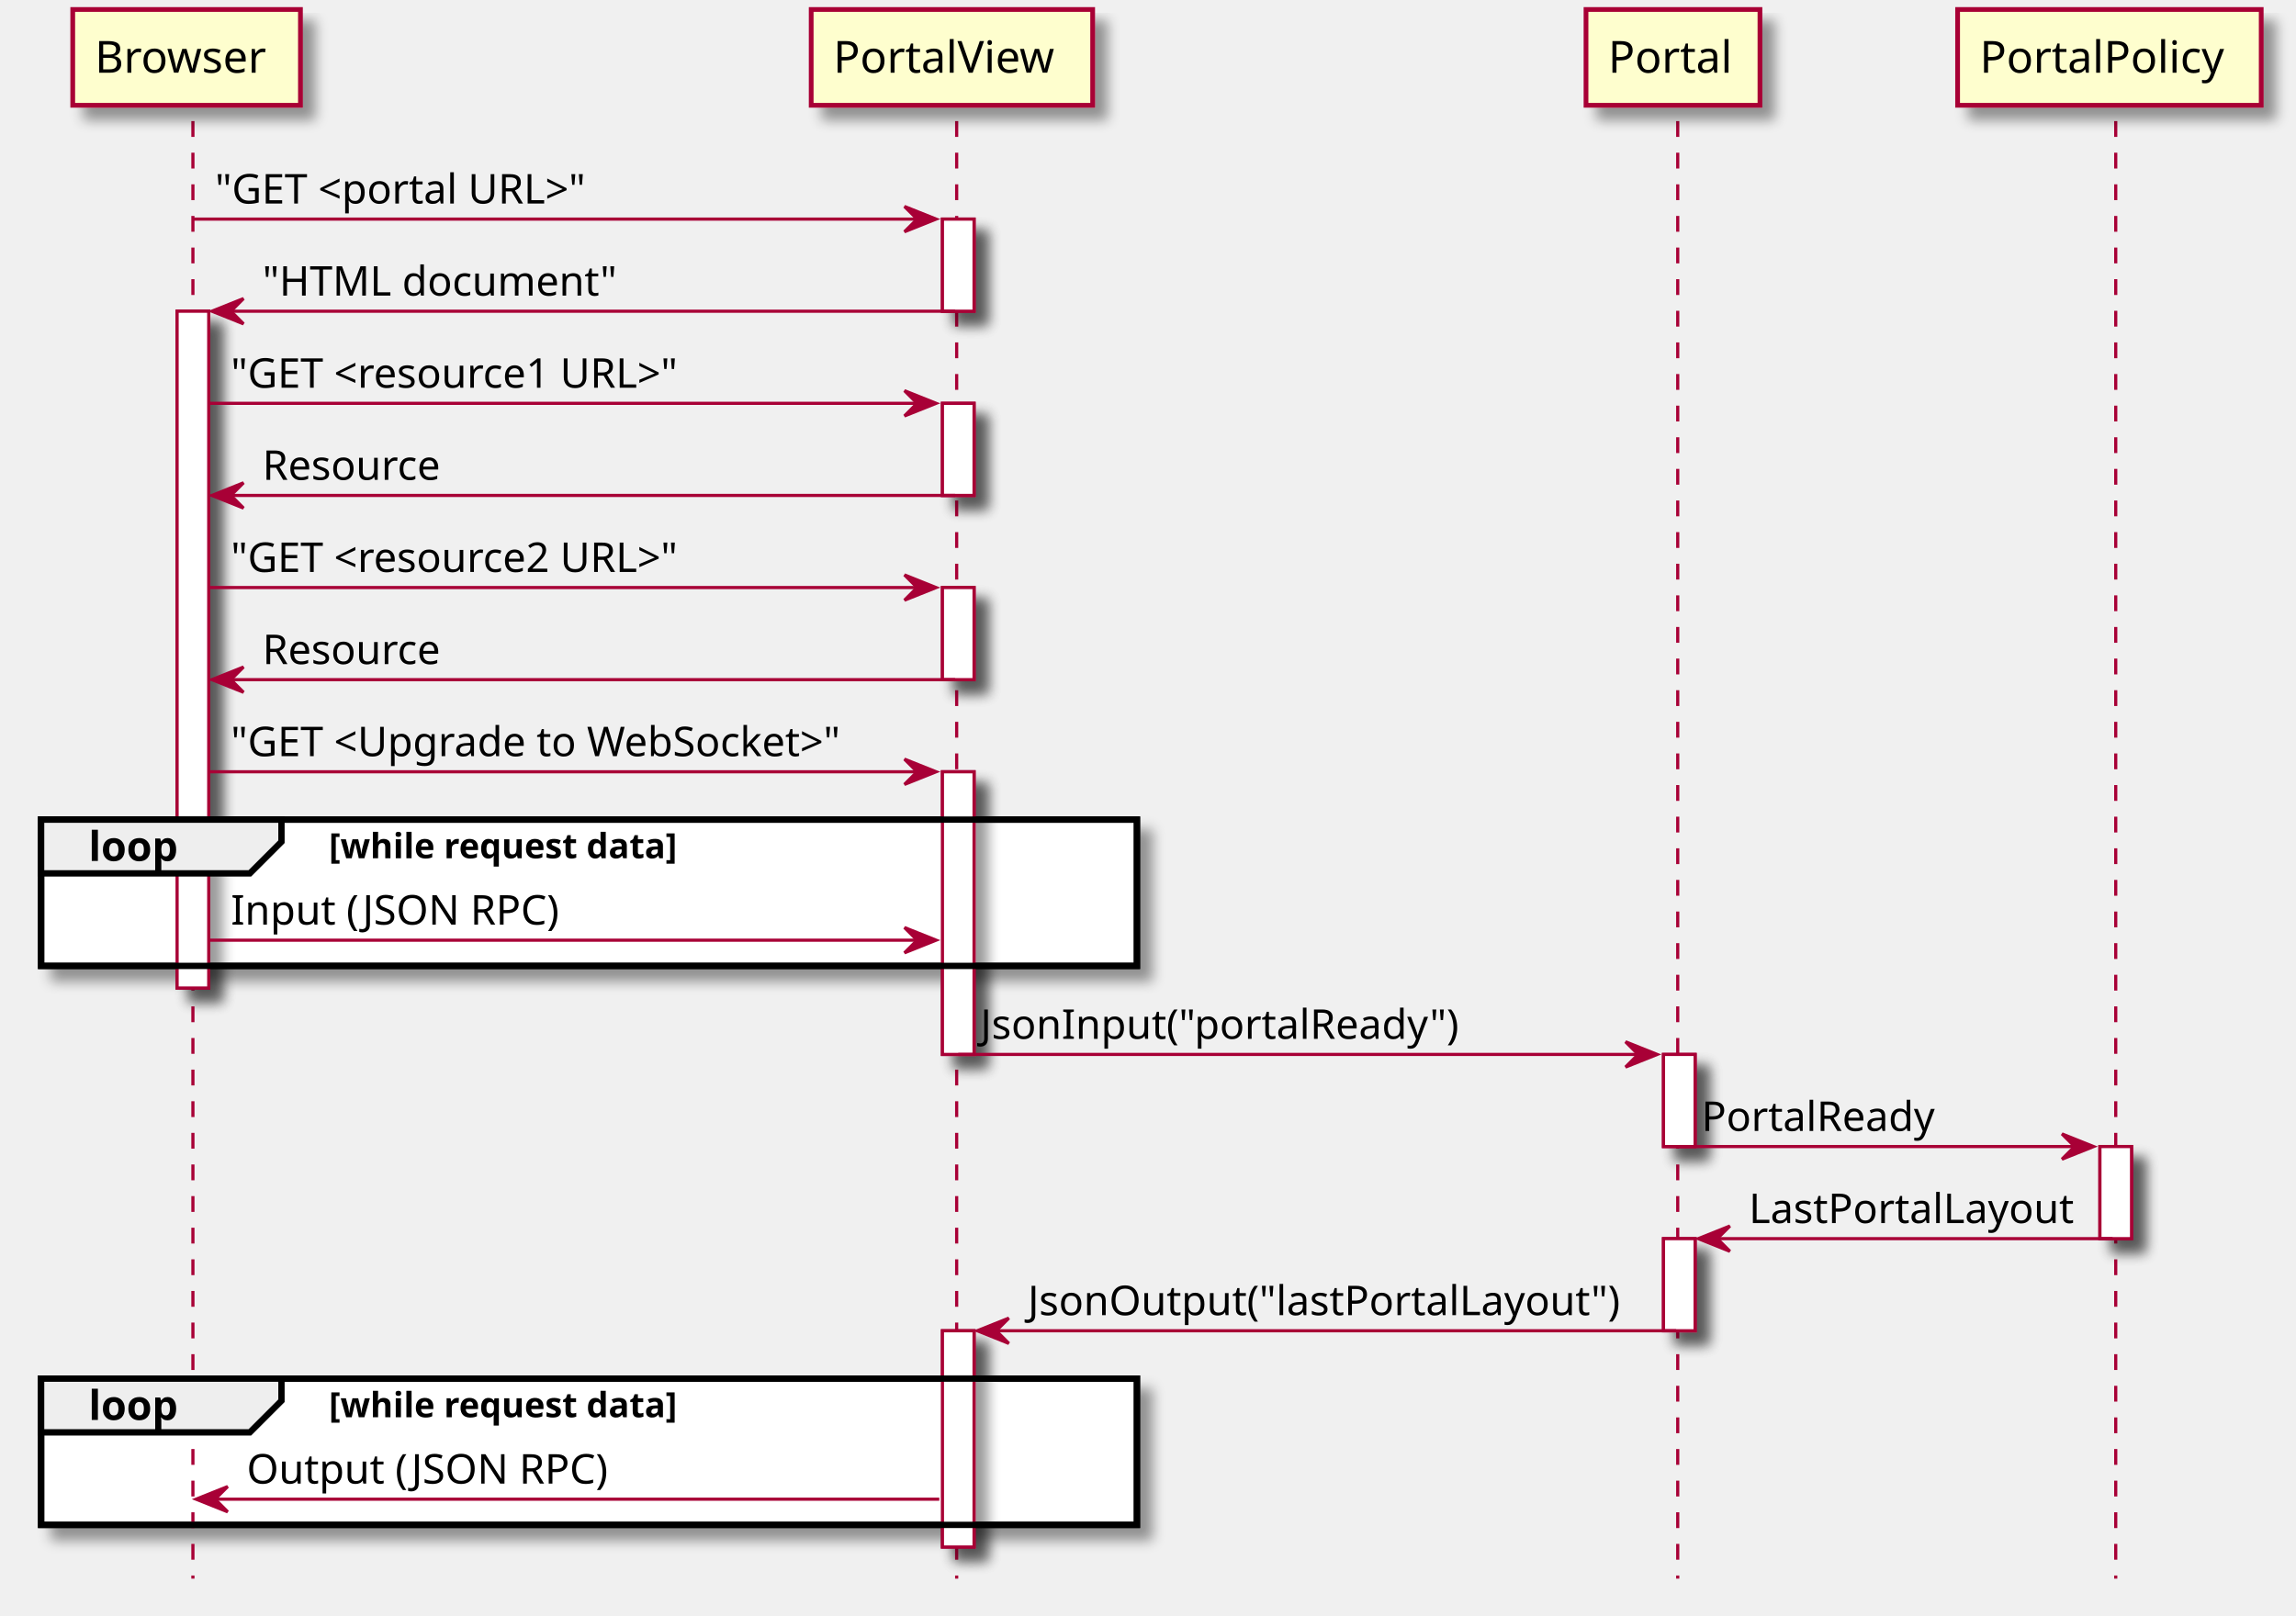
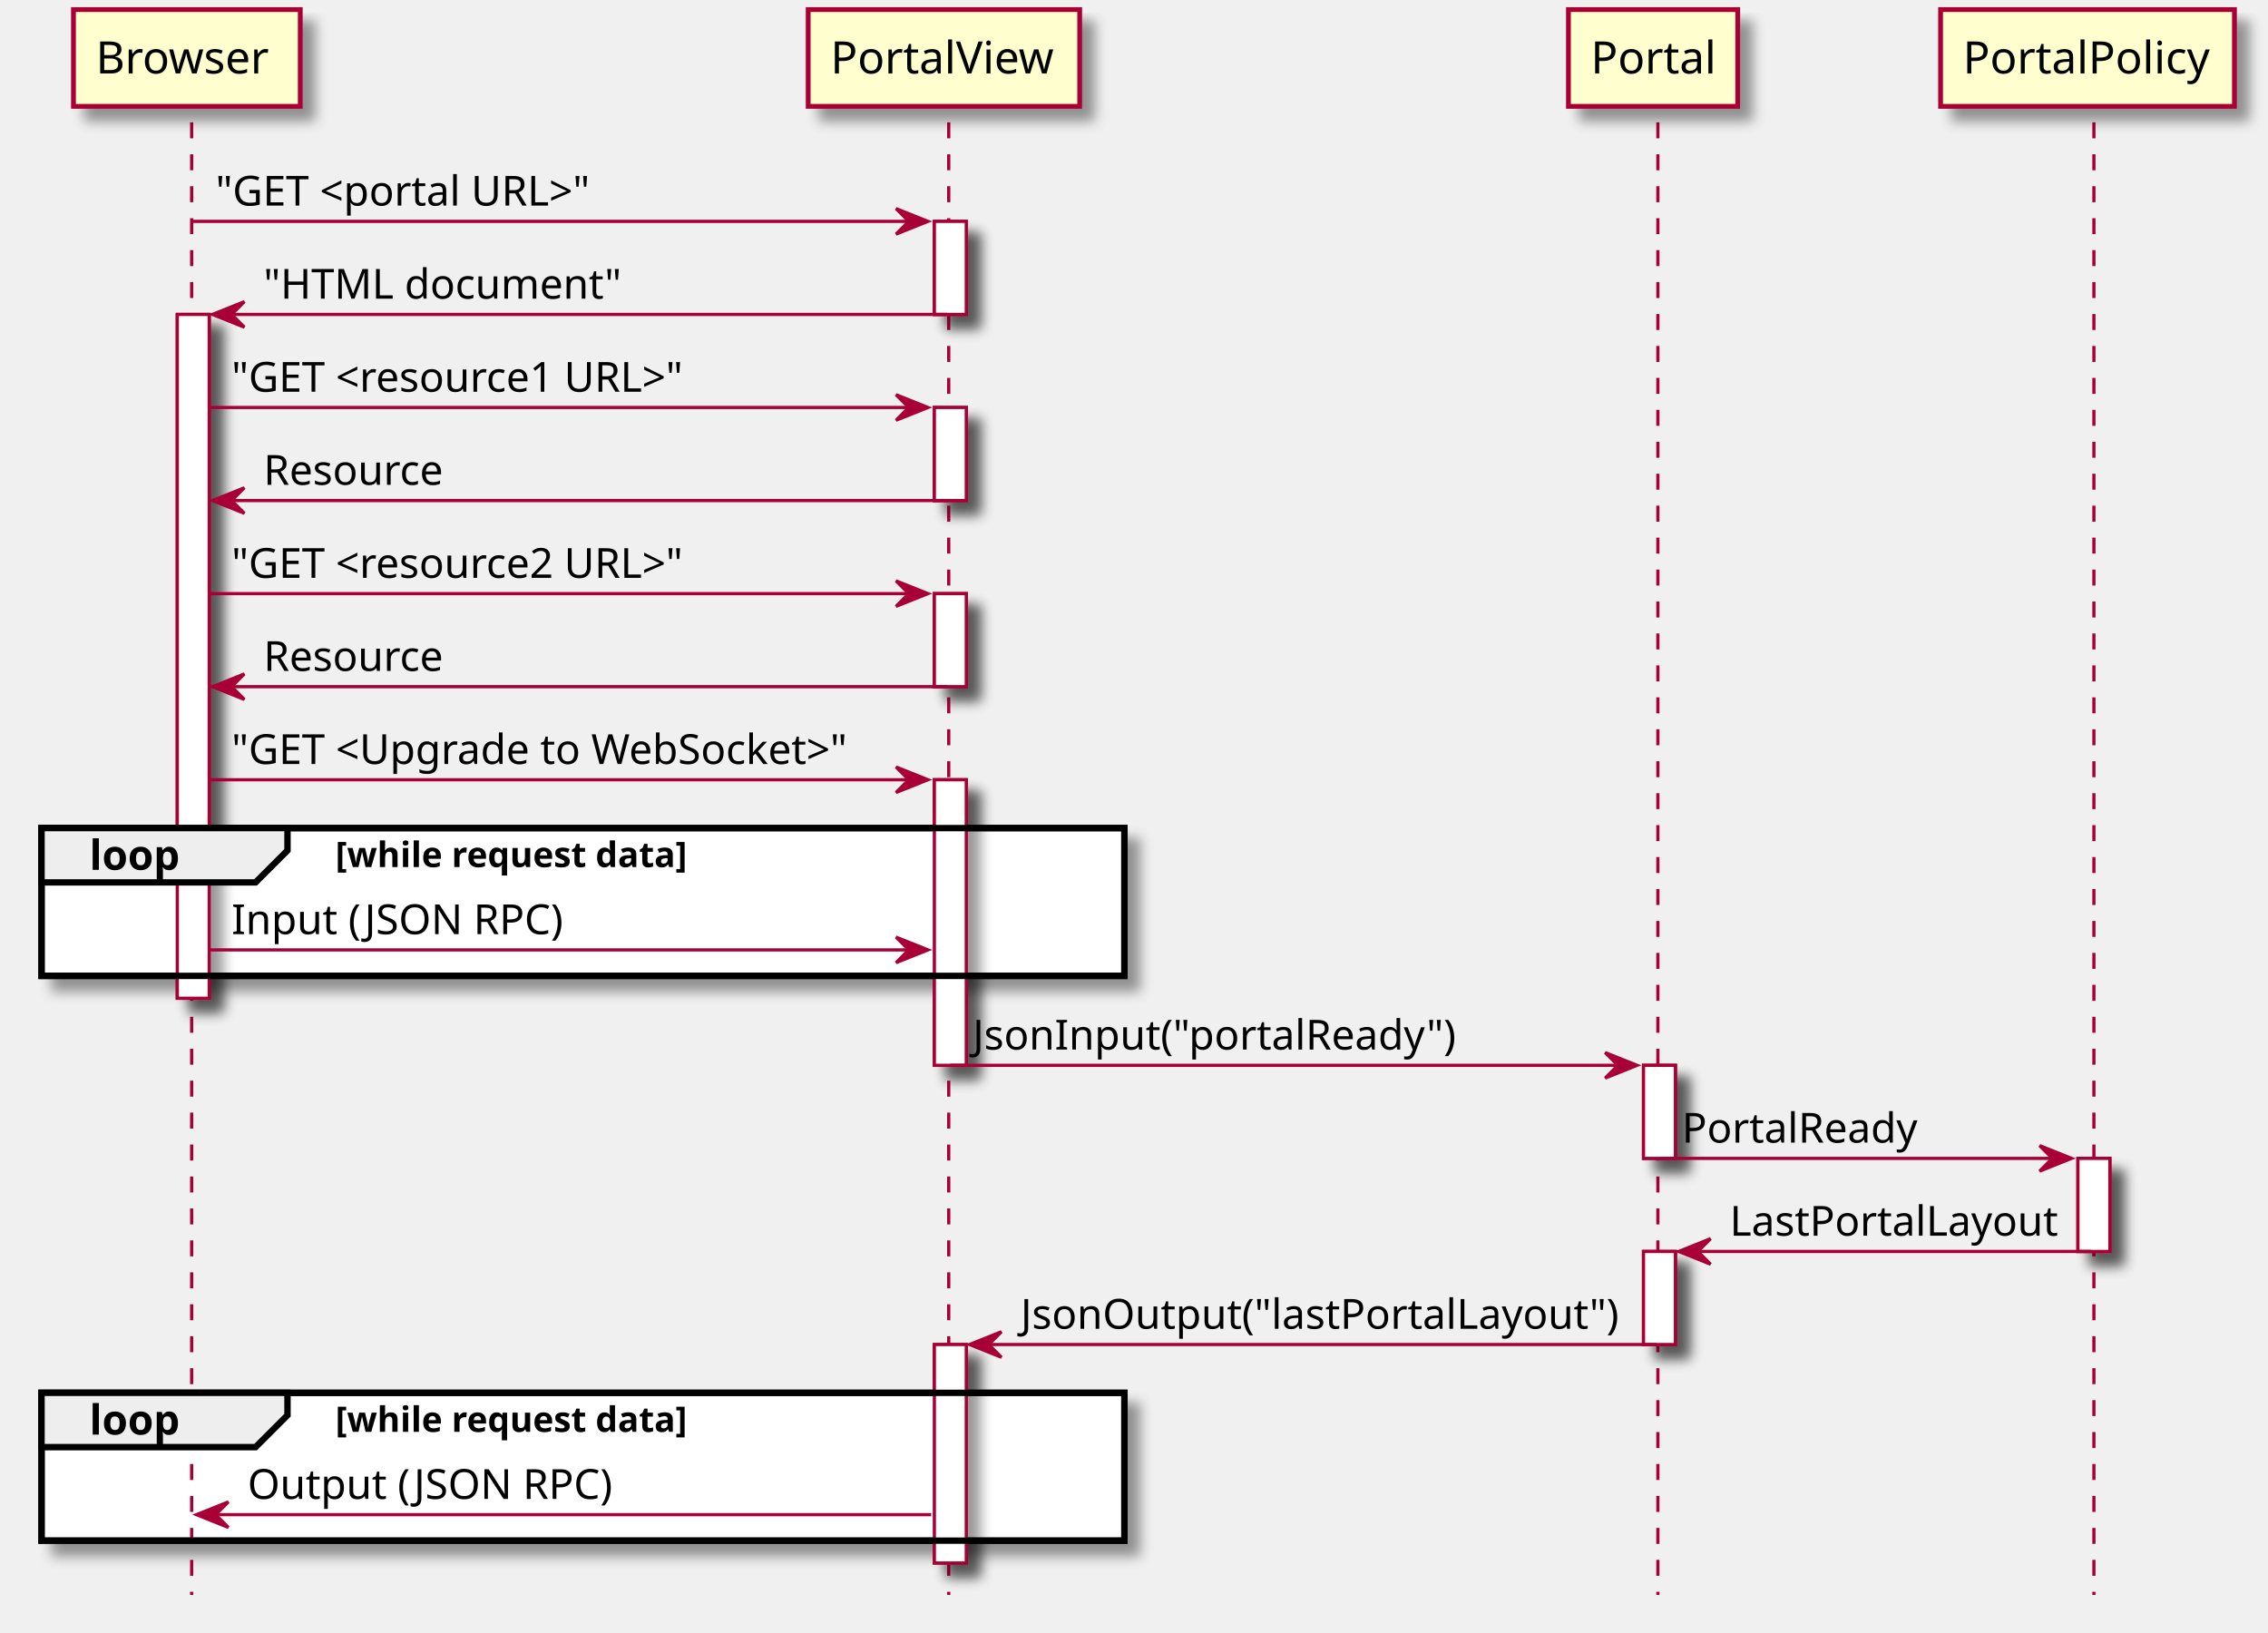
- <svg xmlns="http://www.w3.org/2000/svg" contentScriptType="application/ecmascript" contentStyleType="text/css" height="511px" preserveAspectRatio="none" style="width:726px;height:511px;" version="1.1" viewBox="0 0 726 511" width="726px" zoomAndPan="magnify">
+ <svg xmlns="http://www.w3.org/2000/svg" contentScriptType="application/ecmascript" contentStyleType="text/css" height="511px" preserveAspectRatio="none" style="width:710px;height:511px;" version="1.1" viewBox="0 0 710 511" width="710px" zoomAndPan="magnify">
  <defs>
    <filter height="300%" id="f18559th2wi8fb" width="300%" x="-1" y="-1">
      <feGaussianBlur result="blurOut" stdDeviation="2.0" />
      <feColorMatrix in="blurOut" result="blurOut2" type="matrix" values="0 0 0 0 0 0 0 0 0 0 0 0 0 0 0 0 0 0 .4 0" />
      <feOffset dx="4.0" dy="4.0" in="blurOut2" result="blurOut3" />
      <feBlend in="SourceGraphic" in2="blurOut3" mode="normal" />
    </filter>
  </defs>
  <g>
-     <rect fill="#FFFFFF" filter="url(#f18559th2wi8fb)" height="214.062" style="stroke: #A80036; stroke-width: 1.0;" width="10" x="56" y="98.43" />
-     <rect fill="#FFFFFF" filter="url(#f18559th2wi8fb)" height="29.133" style="stroke: #A80036; stroke-width: 1.0;" width="10" x="298" y="69.297" />
-     <rect fill="#FFFFFF" filter="url(#f18559th2wi8fb)" height="29.133" style="stroke: #A80036; stroke-width: 1.0;" width="10" x="298" y="127.562" />
-     <rect fill="#FFFFFF" filter="url(#f18559th2wi8fb)" height="29.133" style="stroke: #A80036; stroke-width: 1.0;" width="10" x="298" y="185.828" />
-     <rect fill="#FFFFFF" filter="url(#f18559th2wi8fb)" height="89.398" style="stroke: #A80036; stroke-width: 1.0;" width="10" x="298" y="244.094" />
-     <rect fill="#FFFFFF" filter="url(#f18559th2wi8fb)" height="68.398" style="stroke: #A80036; stroke-width: 1.0;" width="10" x="298" y="420.891" />
-     <rect fill="#FFFFFF" filter="url(#f18559th2wi8fb)" height="29.133" style="stroke: #A80036; stroke-width: 1.0;" width="10" x="526" y="333.492" />
-     <rect fill="#FFFFFF" filter="url(#f18559th2wi8fb)" height="29.133" style="stroke: #A80036; stroke-width: 1.0;" width="10" x="526" y="391.758" />
-     <rect fill="#FFFFFF" filter="url(#f18559th2wi8fb)" height="29.133" style="stroke: #A80036; stroke-width: 1.0;" width="10" x="664" y="362.625" />
-     <rect fill="#FFFFFF" filter="url(#f18559th2wi8fb)" height="46.266" style="stroke: #000000; stroke-width: 2.0;" width="346.5" x="13" y="259.227" />
-     <rect fill="#FFFFFF" filter="url(#f18559th2wi8fb)" height="46.266" style="stroke: #000000; stroke-width: 2.0;" width="346.5" x="13" y="436.023" />
-     <line style="stroke: #A80036; stroke-width: 1.0; stroke-dasharray: 5.0,5.0;" x1="61" x2="61" y1="38.297" y2="499.289" />
-     <line style="stroke: #A80036; stroke-width: 1.0; stroke-dasharray: 5.0,5.0;" x1="302.5" x2="302.5" y1="38.297" y2="499.289" />
-     <line style="stroke: #A80036; stroke-width: 1.0; stroke-dasharray: 5.0,5.0;" x1="530.5" x2="530.5" y1="38.297" y2="499.289" />
-     <line style="stroke: #A80036; stroke-width: 1.0; stroke-dasharray: 5.0,5.0;" x1="669" x2="669" y1="38.297" y2="499.289" />
-     <rect fill="#FEFECE" filter="url(#f18559th2wi8fb)" height="30.297" style="stroke: #A80036; stroke-width: 1.5;" width="72" x="23" y="3" />
-     <text fill="#000000" font-family="sans-serif" font-size="14" lengthAdjust="spacingAndGlyphs" textLength="58" x="30" y="22.995">Browser</text>
-     <rect fill="#FEFECE" filter="url(#f18559th2wi8fb)" height="30.297" style="stroke: #A80036; stroke-width: 1.5;" width="89" x="256.5" y="3" />
-     <text fill="#000000" font-family="sans-serif" font-size="14" lengthAdjust="spacingAndGlyphs" textLength="75" x="263.5" y="22.995">PortalView</text>
-     <rect fill="#FEFECE" filter="url(#f18559th2wi8fb)" height="30.297" style="stroke: #A80036; stroke-width: 1.5;" width="55" x="501.5" y="3" />
-     <text fill="#000000" font-family="sans-serif" font-size="14" lengthAdjust="spacingAndGlyphs" textLength="41" x="508.5" y="22.995">Portal</text>
-     <rect fill="#FEFECE" filter="url(#f18559th2wi8fb)" height="30.297" style="stroke: #A80036; stroke-width: 1.5;" width="96" x="619" y="3" />
-     <text fill="#000000" font-family="sans-serif" font-size="14" lengthAdjust="spacingAndGlyphs" textLength="82" x="626" y="22.995">PortalPolicy</text>
-     <rect fill="#FFFFFF" filter="url(#f18559th2wi8fb)" height="214.062" style="stroke: #A80036; stroke-width: 1.0;" width="10" x="56" y="98.43" />
-     <rect fill="#FFFFFF" filter="url(#f18559th2wi8fb)" height="29.133" style="stroke: #A80036; stroke-width: 1.0;" width="10" x="298" y="69.297" />
-     <rect fill="#FFFFFF" filter="url(#f18559th2wi8fb)" height="29.133" style="stroke: #A80036; stroke-width: 1.0;" width="10" x="298" y="127.562" />
-     <rect fill="#FFFFFF" filter="url(#f18559th2wi8fb)" height="29.133" style="stroke: #A80036; stroke-width: 1.0;" width="10" x="298" y="185.828" />
-     <rect fill="#FFFFFF" filter="url(#f18559th2wi8fb)" height="89.398" style="stroke: #A80036; stroke-width: 1.0;" width="10" x="298" y="244.094" />
-     <rect fill="#FFFFFF" filter="url(#f18559th2wi8fb)" height="68.398" style="stroke: #A80036; stroke-width: 1.0;" width="10" x="298" y="420.891" />
-     <rect fill="#FFFFFF" filter="url(#f18559th2wi8fb)" height="29.133" style="stroke: #A80036; stroke-width: 1.0;" width="10" x="526" y="333.492" />
-     <rect fill="#FFFFFF" filter="url(#f18559th2wi8fb)" height="29.133" style="stroke: #A80036; stroke-width: 1.0;" width="10" x="526" y="391.758" />
-     <rect fill="#FFFFFF" filter="url(#f18559th2wi8fb)" height="29.133" style="stroke: #A80036; stroke-width: 1.0;" width="10" x="664" y="362.625" />
-     <polygon fill="#A80036" points="286,65.297,296,69.297,286,73.297,290,69.297" style="stroke: #A80036; stroke-width: 1.0;" />
-     <line style="stroke: #A80036; stroke-width: 1.0;" x1="61" x2="292" y1="69.297" y2="69.297" />
-     <text fill="#000000" font-family="sans-serif" font-size="13" lengthAdjust="spacingAndGlyphs" textLength="132" x="68" y="64.364">"GET &lt;portal URL&gt;"</text>
-     <polygon fill="#A80036" points="77,94.43,67,98.43,77,102.43,73,98.43" style="stroke: #A80036; stroke-width: 1.0;" />
-     <line style="stroke: #A80036; stroke-width: 1.0;" x1="71" x2="302" y1="98.43" y2="98.43" />
-     <text fill="#000000" font-family="sans-serif" font-size="13" lengthAdjust="spacingAndGlyphs" textLength="117" x="83" y="93.497">"HTML document"</text>
-     <polygon fill="#A80036" points="286,123.562,296,127.562,286,131.562,290,127.562" style="stroke: #A80036; stroke-width: 1.0;" />
-     <line style="stroke: #A80036; stroke-width: 1.0;" x1="66" x2="292" y1="127.562" y2="127.562" />
-     <text fill="#000000" font-family="sans-serif" font-size="13" lengthAdjust="spacingAndGlyphs" textLength="158" x="73" y="122.629">"GET &lt;resource1 URL&gt;"</text>
-     <polygon fill="#A80036" points="77,152.695,67,156.695,77,160.695,73,156.695" style="stroke: #A80036; stroke-width: 1.0;" />
-     <line style="stroke: #A80036; stroke-width: 1.0;" x1="71" x2="302" y1="156.695" y2="156.695" />
-     <text fill="#000000" font-family="sans-serif" font-size="13" lengthAdjust="spacingAndGlyphs" textLength="60" x="83" y="151.762">Resource</text>
-     <polygon fill="#A80036" points="286,181.828,296,185.828,286,189.828,290,185.828" style="stroke: #A80036; stroke-width: 1.0;" />
-     <line style="stroke: #A80036; stroke-width: 1.0;" x1="66" x2="292" y1="185.828" y2="185.828" />
-     <text fill="#000000" font-family="sans-serif" font-size="13" lengthAdjust="spacingAndGlyphs" textLength="158" x="73" y="180.895">"GET &lt;resource2 URL&gt;"</text>
-     <polygon fill="#A80036" points="77,210.961,67,214.961,77,218.961,73,214.961" style="stroke: #A80036; stroke-width: 1.0;" />
-     <line style="stroke: #A80036; stroke-width: 1.0;" x1="71" x2="302" y1="214.961" y2="214.961" />
-     <text fill="#000000" font-family="sans-serif" font-size="13" lengthAdjust="spacingAndGlyphs" textLength="60" x="83" y="210.028">Resource</text>
-     <polygon fill="#A80036" points="286,240.094,296,244.094,286,248.094,290,244.094" style="stroke: #A80036; stroke-width: 1.0;" />
-     <line style="stroke: #A80036; stroke-width: 1.0;" x1="66" x2="292" y1="244.094" y2="244.094" />
-     <text fill="#000000" font-family="sans-serif" font-size="13" lengthAdjust="spacingAndGlyphs" textLength="213" x="73" y="239.161">"GET &lt;Upgrade to WebSocket&gt;"</text>
-     <rect fill="none" height="46.266" style="stroke: #000000; stroke-width: 2.0;" width="346.5" x="13" y="259.227" />
-     <polygon fill="#EEEEEE" points="13,259.227,89,259.227,89,266.227,79,276.227,13,276.227,13,259.227" style="stroke: #000000; stroke-width: 2.0;" />
-     <text fill="#000000" font-family="sans-serif" font-size="13" font-weight="bold" lengthAdjust="spacingAndGlyphs" textLength="31" x="28" y="272.293">loop</text>
-     <text fill="#000000" font-family="sans-serif" font-size="11" font-weight="bold" lengthAdjust="spacingAndGlyphs" textLength="125" x="104" y="271.437">[while request data]</text>
-     <polygon fill="#A80036" points="286,293.359,296,297.359,286,301.359,290,297.359" style="stroke: #A80036; stroke-width: 1.0;" />
-     <line style="stroke: #A80036; stroke-width: 1.0;" x1="66" x2="292" y1="297.359" y2="297.359" />
-     <text fill="#000000" font-family="sans-serif" font-size="13" lengthAdjust="spacingAndGlyphs" textLength="109" x="73" y="292.426">Input (JSON RPC)</text>
-     <polygon fill="#A80036" points="514,329.492,524,333.492,514,337.492,518,333.492" style="stroke: #A80036; stroke-width: 1.0;" />
-     <line style="stroke: #A80036; stroke-width: 1.0;" x1="303" x2="520" y1="333.492" y2="333.492" />
-     <text fill="#000000" font-family="sans-serif" font-size="13" lengthAdjust="spacingAndGlyphs" textLength="161" x="310" y="328.559">JsonInput("portalReady")</text>
-     <polygon fill="#A80036" points="652,358.625,662,362.625,652,366.625,656,362.625" style="stroke: #A80036; stroke-width: 1.0;" />
-     <line style="stroke: #A80036; stroke-width: 1.0;" x1="531" x2="658" y1="362.625" y2="362.625" />
-     <text fill="#000000" font-family="sans-serif" font-size="13" lengthAdjust="spacingAndGlyphs" textLength="79" x="538" y="357.692">PortalReady</text>
-     <polygon fill="#A80036" points="547,387.758,537,391.758,547,395.758,543,391.758" style="stroke: #A80036; stroke-width: 1.0;" />
-     <line style="stroke: #A80036; stroke-width: 1.0;" x1="541" x2="668" y1="391.758" y2="391.758" />
-     <text fill="#000000" font-family="sans-serif" font-size="13" lengthAdjust="spacingAndGlyphs" textLength="109" x="553" y="386.825">LastPortalLayout</text>
-     <polygon fill="#A80036" points="319,416.891,309,420.891,319,424.891,315,420.891" style="stroke: #A80036; stroke-width: 1.0;" />
-     <line style="stroke: #A80036; stroke-width: 1.0;" x1="313" x2="530" y1="420.891" y2="420.891" />
-     <text fill="#000000" font-family="sans-serif" font-size="13" lengthAdjust="spacingAndGlyphs" textLength="199" x="325" y="415.957">JsonOutput("lastPortalLayout")</text>
-     <rect fill="none" height="46.266" style="stroke: #000000; stroke-width: 2.0;" width="346.5" x="13" y="436.023" />
-     <polygon fill="#EEEEEE" points="13,436.023,89,436.023,89,443.023,79,453.023,13,453.023,13,436.023" style="stroke: #000000; stroke-width: 2.0;" />
-     <text fill="#000000" font-family="sans-serif" font-size="13" font-weight="bold" lengthAdjust="spacingAndGlyphs" textLength="31" x="28" y="449.09">loop</text>
-     <text fill="#000000" font-family="sans-serif" font-size="11" font-weight="bold" lengthAdjust="spacingAndGlyphs" textLength="125" x="104" y="448.234">[while request data]</text>
-     <polygon fill="#A80036" points="72,470.156,62,474.156,72,478.156,68,474.156" style="stroke: #A80036; stroke-width: 1.0;" />
-     <line style="stroke: #A80036; stroke-width: 1.0;" x1="66" x2="297" y1="474.156" y2="474.156" />
-     <text fill="#000000" font-family="sans-serif" font-size="13" lengthAdjust="spacingAndGlyphs" textLength="120" x="78" y="469.223">Output (JSON RPC)</text>
+     <rect fill="#FFFFFF" filter="url(#f18559th2wi8fb)" height="214.062" style="stroke: #A80036; stroke-width: 1.0;" width="10" x="55.5" y="98.43" />
+     <rect fill="#FFFFFF" filter="url(#f18559th2wi8fb)" height="29.133" style="stroke: #A80036; stroke-width: 1.0;" width="10" x="292.5" y="69.297" />
+     <rect fill="#FFFFFF" filter="url(#f18559th2wi8fb)" height="29.133" style="stroke: #A80036; stroke-width: 1.0;" width="10" x="292.5" y="127.562" />
+     <rect fill="#FFFFFF" filter="url(#f18559th2wi8fb)" height="29.133" style="stroke: #A80036; stroke-width: 1.0;" width="10" x="292.5" y="185.828" />
+     <rect fill="#FFFFFF" filter="url(#f18559th2wi8fb)" height="89.398" style="stroke: #A80036; stroke-width: 1.0;" width="10" x="292.5" y="244.094" />
+     <rect fill="#FFFFFF" filter="url(#f18559th2wi8fb)" height="68.398" style="stroke: #A80036; stroke-width: 1.0;" width="10" x="292.5" y="420.891" />
+     <rect fill="#FFFFFF" filter="url(#f18559th2wi8fb)" height="29.133" style="stroke: #A80036; stroke-width: 1.0;" width="10" x="514.5" y="333.492" />
+     <rect fill="#FFFFFF" filter="url(#f18559th2wi8fb)" height="29.133" style="stroke: #A80036; stroke-width: 1.0;" width="10" x="514.5" y="391.758" />
+     <rect fill="#FFFFFF" filter="url(#f18559th2wi8fb)" height="29.133" style="stroke: #A80036; stroke-width: 1.0;" width="10" x="650.5" y="362.625" />
+     <rect fill="#FFFFFF" filter="url(#f18559th2wi8fb)" height="46.266" style="stroke: #000000; stroke-width: 2.0;" width="339" x="13" y="259.227" />
+     <rect fill="#FFFFFF" filter="url(#f18559th2wi8fb)" height="46.266" style="stroke: #000000; stroke-width: 2.0;" width="339" x="13" y="436.023" />
+     <line style="stroke: #A80036; stroke-width: 1.0; stroke-dasharray: 5.0,5.0;" x1="60" x2="60" y1="38.297" y2="499.289" />
+     <line style="stroke: #A80036; stroke-width: 1.0; stroke-dasharray: 5.0,5.0;" x1="297" x2="297" y1="38.297" y2="499.289" />
+     <line style="stroke: #A80036; stroke-width: 1.0; stroke-dasharray: 5.0,5.0;" x1="519" x2="519" y1="38.297" y2="499.289" />
+     <line style="stroke: #A80036; stroke-width: 1.0; stroke-dasharray: 5.0,5.0;" x1="655.5" x2="655.5" y1="38.297" y2="499.289" />
+     <rect fill="#FEFECE" filter="url(#f18559th2wi8fb)" height="30.297" style="stroke: #A80036; stroke-width: 1.5;" width="71" x="23" y="3" />
+     <text fill="#000000" font-family="sans-serif" font-size="14" lengthAdjust="spacingAndGlyphs" textLength="57" x="30" y="22.995">Browser</text>
+     <rect fill="#FEFECE" filter="url(#f18559th2wi8fb)" height="30.297" style="stroke: #A80036; stroke-width: 1.5;" width="85" x="253" y="3" />
+     <text fill="#000000" font-family="sans-serif" font-size="14" lengthAdjust="spacingAndGlyphs" textLength="71" x="260" y="22.995">PortalView</text>
+     <rect fill="#FEFECE" filter="url(#f18559th2wi8fb)" height="30.297" style="stroke: #A80036; stroke-width: 1.5;" width="53" x="491" y="3" />
+     <text fill="#000000" font-family="sans-serif" font-size="14" lengthAdjust="spacingAndGlyphs" textLength="39" x="498" y="22.995">Portal</text>
+     <rect fill="#FEFECE" filter="url(#f18559th2wi8fb)" height="30.297" style="stroke: #A80036; stroke-width: 1.5;" width="92" x="607.5" y="3" />
+     <text fill="#000000" font-family="sans-serif" font-size="14" lengthAdjust="spacingAndGlyphs" textLength="78" x="614.5" y="22.995">PortalPolicy</text>
+     <rect fill="#FFFFFF" filter="url(#f18559th2wi8fb)" height="214.062" style="stroke: #A80036; stroke-width: 1.0;" width="10" x="55.5" y="98.43" />
+     <rect fill="#FFFFFF" filter="url(#f18559th2wi8fb)" height="29.133" style="stroke: #A80036; stroke-width: 1.0;" width="10" x="292.5" y="69.297" />
+     <rect fill="#FFFFFF" filter="url(#f18559th2wi8fb)" height="29.133" style="stroke: #A80036; stroke-width: 1.0;" width="10" x="292.5" y="127.562" />
+     <rect fill="#FFFFFF" filter="url(#f18559th2wi8fb)" height="29.133" style="stroke: #A80036; stroke-width: 1.0;" width="10" x="292.5" y="185.828" />
+     <rect fill="#FFFFFF" filter="url(#f18559th2wi8fb)" height="89.398" style="stroke: #A80036; stroke-width: 1.0;" width="10" x="292.5" y="244.094" />
+     <rect fill="#FFFFFF" filter="url(#f18559th2wi8fb)" height="68.398" style="stroke: #A80036; stroke-width: 1.0;" width="10" x="292.5" y="420.891" />
+     <rect fill="#FFFFFF" filter="url(#f18559th2wi8fb)" height="29.133" style="stroke: #A80036; stroke-width: 1.0;" width="10" x="514.5" y="333.492" />
+     <rect fill="#FFFFFF" filter="url(#f18559th2wi8fb)" height="29.133" style="stroke: #A80036; stroke-width: 1.0;" width="10" x="514.5" y="391.758" />
+     <rect fill="#FFFFFF" filter="url(#f18559th2wi8fb)" height="29.133" style="stroke: #A80036; stroke-width: 1.0;" width="10" x="650.5" y="362.625" />
+     <polygon fill="#A80036" points="280.5,65.297,290.5,69.297,280.5,73.297,284.5,69.297" style="stroke: #A80036; stroke-width: 1.0;" />
+     <line style="stroke: #A80036; stroke-width: 1.0;" x1="60.5" x2="286.5" y1="69.297" y2="69.297" />
+     <text fill="#000000" font-family="sans-serif" font-size="13" lengthAdjust="spacingAndGlyphs" textLength="127" x="67.5" y="64.364">"GET &lt;portal URL&gt;"</text>
+     <polygon fill="#A80036" points="76.5,94.43,66.5,98.43,76.5,102.43,72.5,98.43" style="stroke: #A80036; stroke-width: 1.0;" />
+     <line style="stroke: #A80036; stroke-width: 1.0;" x1="70.5" x2="296.5" y1="98.43" y2="98.43" />
+     <text fill="#000000" font-family="sans-serif" font-size="13" lengthAdjust="spacingAndGlyphs" textLength="114" x="82.5" y="93.497">"HTML document"</text>
+     <polygon fill="#A80036" points="280.5,123.562,290.5,127.562,280.5,131.562,284.5,127.562" style="stroke: #A80036; stroke-width: 1.0;" />
+     <line style="stroke: #A80036; stroke-width: 1.0;" x1="65.5" x2="286.5" y1="127.562" y2="127.562" />
+     <text fill="#000000" font-family="sans-serif" font-size="13" lengthAdjust="spacingAndGlyphs" textLength="154" x="72.5" y="122.629">"GET &lt;resource1 URL&gt;"</text>
+     <polygon fill="#A80036" points="76.5,152.695,66.5,156.695,76.5,160.695,72.5,156.695" style="stroke: #A80036; stroke-width: 1.0;" />
+     <line style="stroke: #A80036; stroke-width: 1.0;" x1="70.5" x2="296.5" y1="156.695" y2="156.695" />
+     <text fill="#000000" font-family="sans-serif" font-size="13" lengthAdjust="spacingAndGlyphs" textLength="59" x="82.5" y="151.762">Resource</text>
+     <polygon fill="#A80036" points="280.5,181.828,290.5,185.828,280.5,189.828,284.5,185.828" style="stroke: #A80036; stroke-width: 1.0;" />
+     <line style="stroke: #A80036; stroke-width: 1.0;" x1="65.5" x2="286.5" y1="185.828" y2="185.828" />
+     <text fill="#000000" font-family="sans-serif" font-size="13" lengthAdjust="spacingAndGlyphs" textLength="154" x="72.5" y="180.895">"GET &lt;resource2 URL&gt;"</text>
+     <polygon fill="#A80036" points="76.5,210.961,66.5,214.961,76.5,218.961,72.5,214.961" style="stroke: #A80036; stroke-width: 1.0;" />
+     <line style="stroke: #A80036; stroke-width: 1.0;" x1="70.5" x2="296.5" y1="214.961" y2="214.961" />
+     <text fill="#000000" font-family="sans-serif" font-size="13" lengthAdjust="spacingAndGlyphs" textLength="59" x="82.5" y="210.028">Resource</text>
+     <polygon fill="#A80036" points="280.5,240.094,290.5,244.094,280.5,248.094,284.5,244.094" style="stroke: #A80036; stroke-width: 1.0;" />
+     <line style="stroke: #A80036; stroke-width: 1.0;" x1="65.5" x2="286.5" y1="244.094" y2="244.094" />
+     <text fill="#000000" font-family="sans-serif" font-size="13" lengthAdjust="spacingAndGlyphs" textLength="208" x="72.5" y="239.161">"GET &lt;Upgrade to WebSocket&gt;"</text>
+     <rect fill="none" height="46.266" style="stroke: #000000; stroke-width: 2.0;" width="339" x="13" y="259.227" />
+     <polygon fill="#EEEEEE" points="13,259.227,90,259.227,90,266.227,80,276.227,13,276.227,13,259.227" style="stroke: #000000; stroke-width: 2.0;" />
+     <text fill="#000000" font-family="sans-serif" font-size="13" font-weight="bold" lengthAdjust="spacingAndGlyphs" textLength="32" x="28" y="272.293">loop</text>
+     <text fill="#000000" font-family="sans-serif" font-size="11" font-weight="bold" lengthAdjust="spacingAndGlyphs" textLength="131" x="105" y="271.437">[while request data]</text>
+     <polygon fill="#A80036" points="280.5,293.359,290.5,297.359,280.5,301.359,284.5,297.359" style="stroke: #A80036; stroke-width: 1.0;" />
+     <line style="stroke: #A80036; stroke-width: 1.0;" x1="65.5" x2="286.5" y1="297.359" y2="297.359" />
+     <text fill="#000000" font-family="sans-serif" font-size="13" lengthAdjust="spacingAndGlyphs" textLength="107" x="72.5" y="292.426">Input (JSON RPC)</text>
+     <polygon fill="#A80036" points="502.5,329.492,512.5,333.492,502.5,337.492,506.5,333.492" style="stroke: #A80036; stroke-width: 1.0;" />
+     <line style="stroke: #A80036; stroke-width: 1.0;" x1="297.5" x2="508.5" y1="333.492" y2="333.492" />
+     <text fill="#000000" font-family="sans-serif" font-size="13" lengthAdjust="spacingAndGlyphs" textLength="154" x="304.5" y="328.559">JsonInput("portalReady")</text>
+     <polygon fill="#A80036" points="638.5,358.625,648.5,362.625,638.5,366.625,642.5,362.625" style="stroke: #A80036; stroke-width: 1.0;" />
+     <line style="stroke: #A80036; stroke-width: 1.0;" x1="519.5" x2="644.5" y1="362.625" y2="362.625" />
+     <text fill="#000000" font-family="sans-serif" font-size="13" lengthAdjust="spacingAndGlyphs" textLength="76" x="526.5" y="357.692">PortalReady</text>
+     <polygon fill="#A80036" points="535.5,387.758,525.5,391.758,535.5,395.758,531.5,391.758" style="stroke: #A80036; stroke-width: 1.0;" />
+     <line style="stroke: #A80036; stroke-width: 1.0;" x1="529.5" x2="654.5" y1="391.758" y2="391.758" />
+     <text fill="#000000" font-family="sans-serif" font-size="13" lengthAdjust="spacingAndGlyphs" textLength="107" x="541.5" y="386.825">LastPortalLayout</text>
+     <polygon fill="#A80036" points="313.5,416.891,303.5,420.891,313.5,424.891,309.5,420.891" style="stroke: #A80036; stroke-width: 1.0;" />
+     <line style="stroke: #A80036; stroke-width: 1.0;" x1="307.5" x2="518.5" y1="420.891" y2="420.891" />
+     <text fill="#000000" font-family="sans-serif" font-size="13" lengthAdjust="spacingAndGlyphs" textLength="193" x="319.5" y="415.957">JsonOutput("lastPortalLayout")</text>
+     <rect fill="none" height="46.266" style="stroke: #000000; stroke-width: 2.0;" width="339" x="13" y="436.023" />
+     <polygon fill="#EEEEEE" points="13,436.023,90,436.023,90,443.023,80,453.023,13,453.023,13,436.023" style="stroke: #000000; stroke-width: 2.0;" />
+     <text fill="#000000" font-family="sans-serif" font-size="13" font-weight="bold" lengthAdjust="spacingAndGlyphs" textLength="32" x="28" y="449.09">loop</text>
+     <text fill="#000000" font-family="sans-serif" font-size="11" font-weight="bold" lengthAdjust="spacingAndGlyphs" textLength="131" x="105" y="448.234">[while request data]</text>
+     <polygon fill="#A80036" points="71.5,470.156,61.5,474.156,71.5,478.156,67.5,474.156" style="stroke: #A80036; stroke-width: 1.0;" />
+     <line style="stroke: #A80036; stroke-width: 1.0;" x1="65.5" x2="291.5" y1="474.156" y2="474.156" />
+     <text fill="#000000" font-family="sans-serif" font-size="13" lengthAdjust="spacingAndGlyphs" textLength="119" x="77.5" y="469.223">Output (JSON RPC)</text>
  </g>
</svg>
